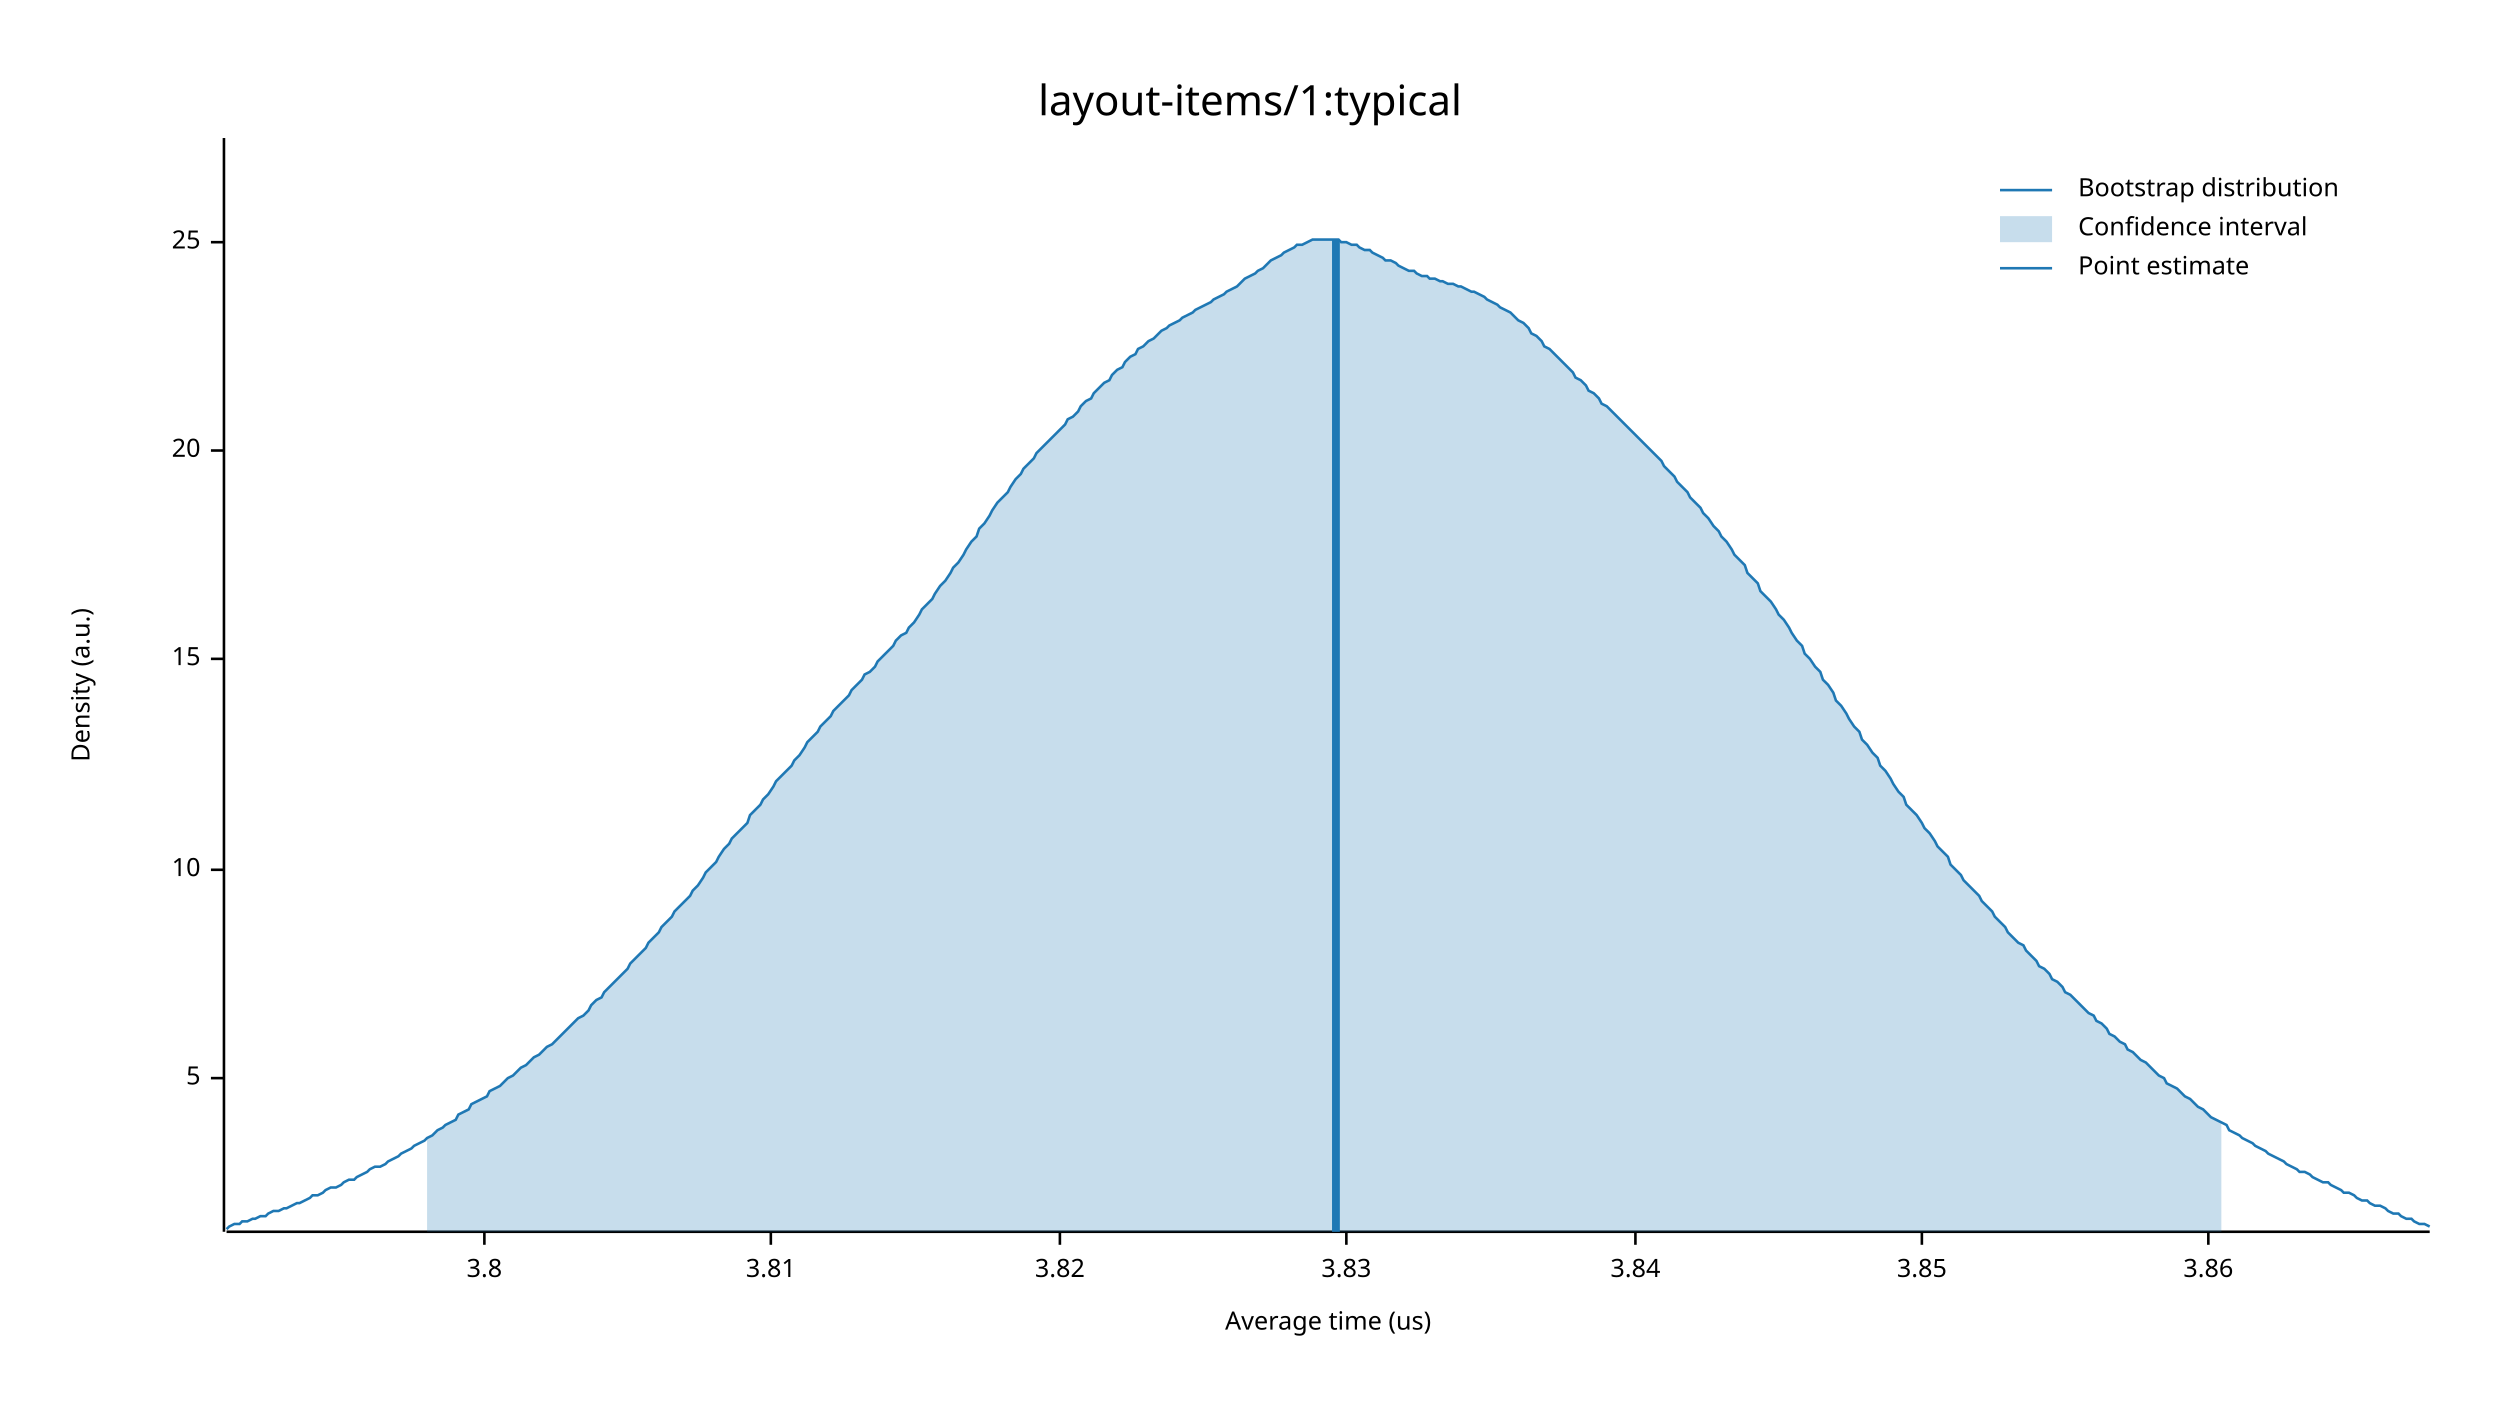
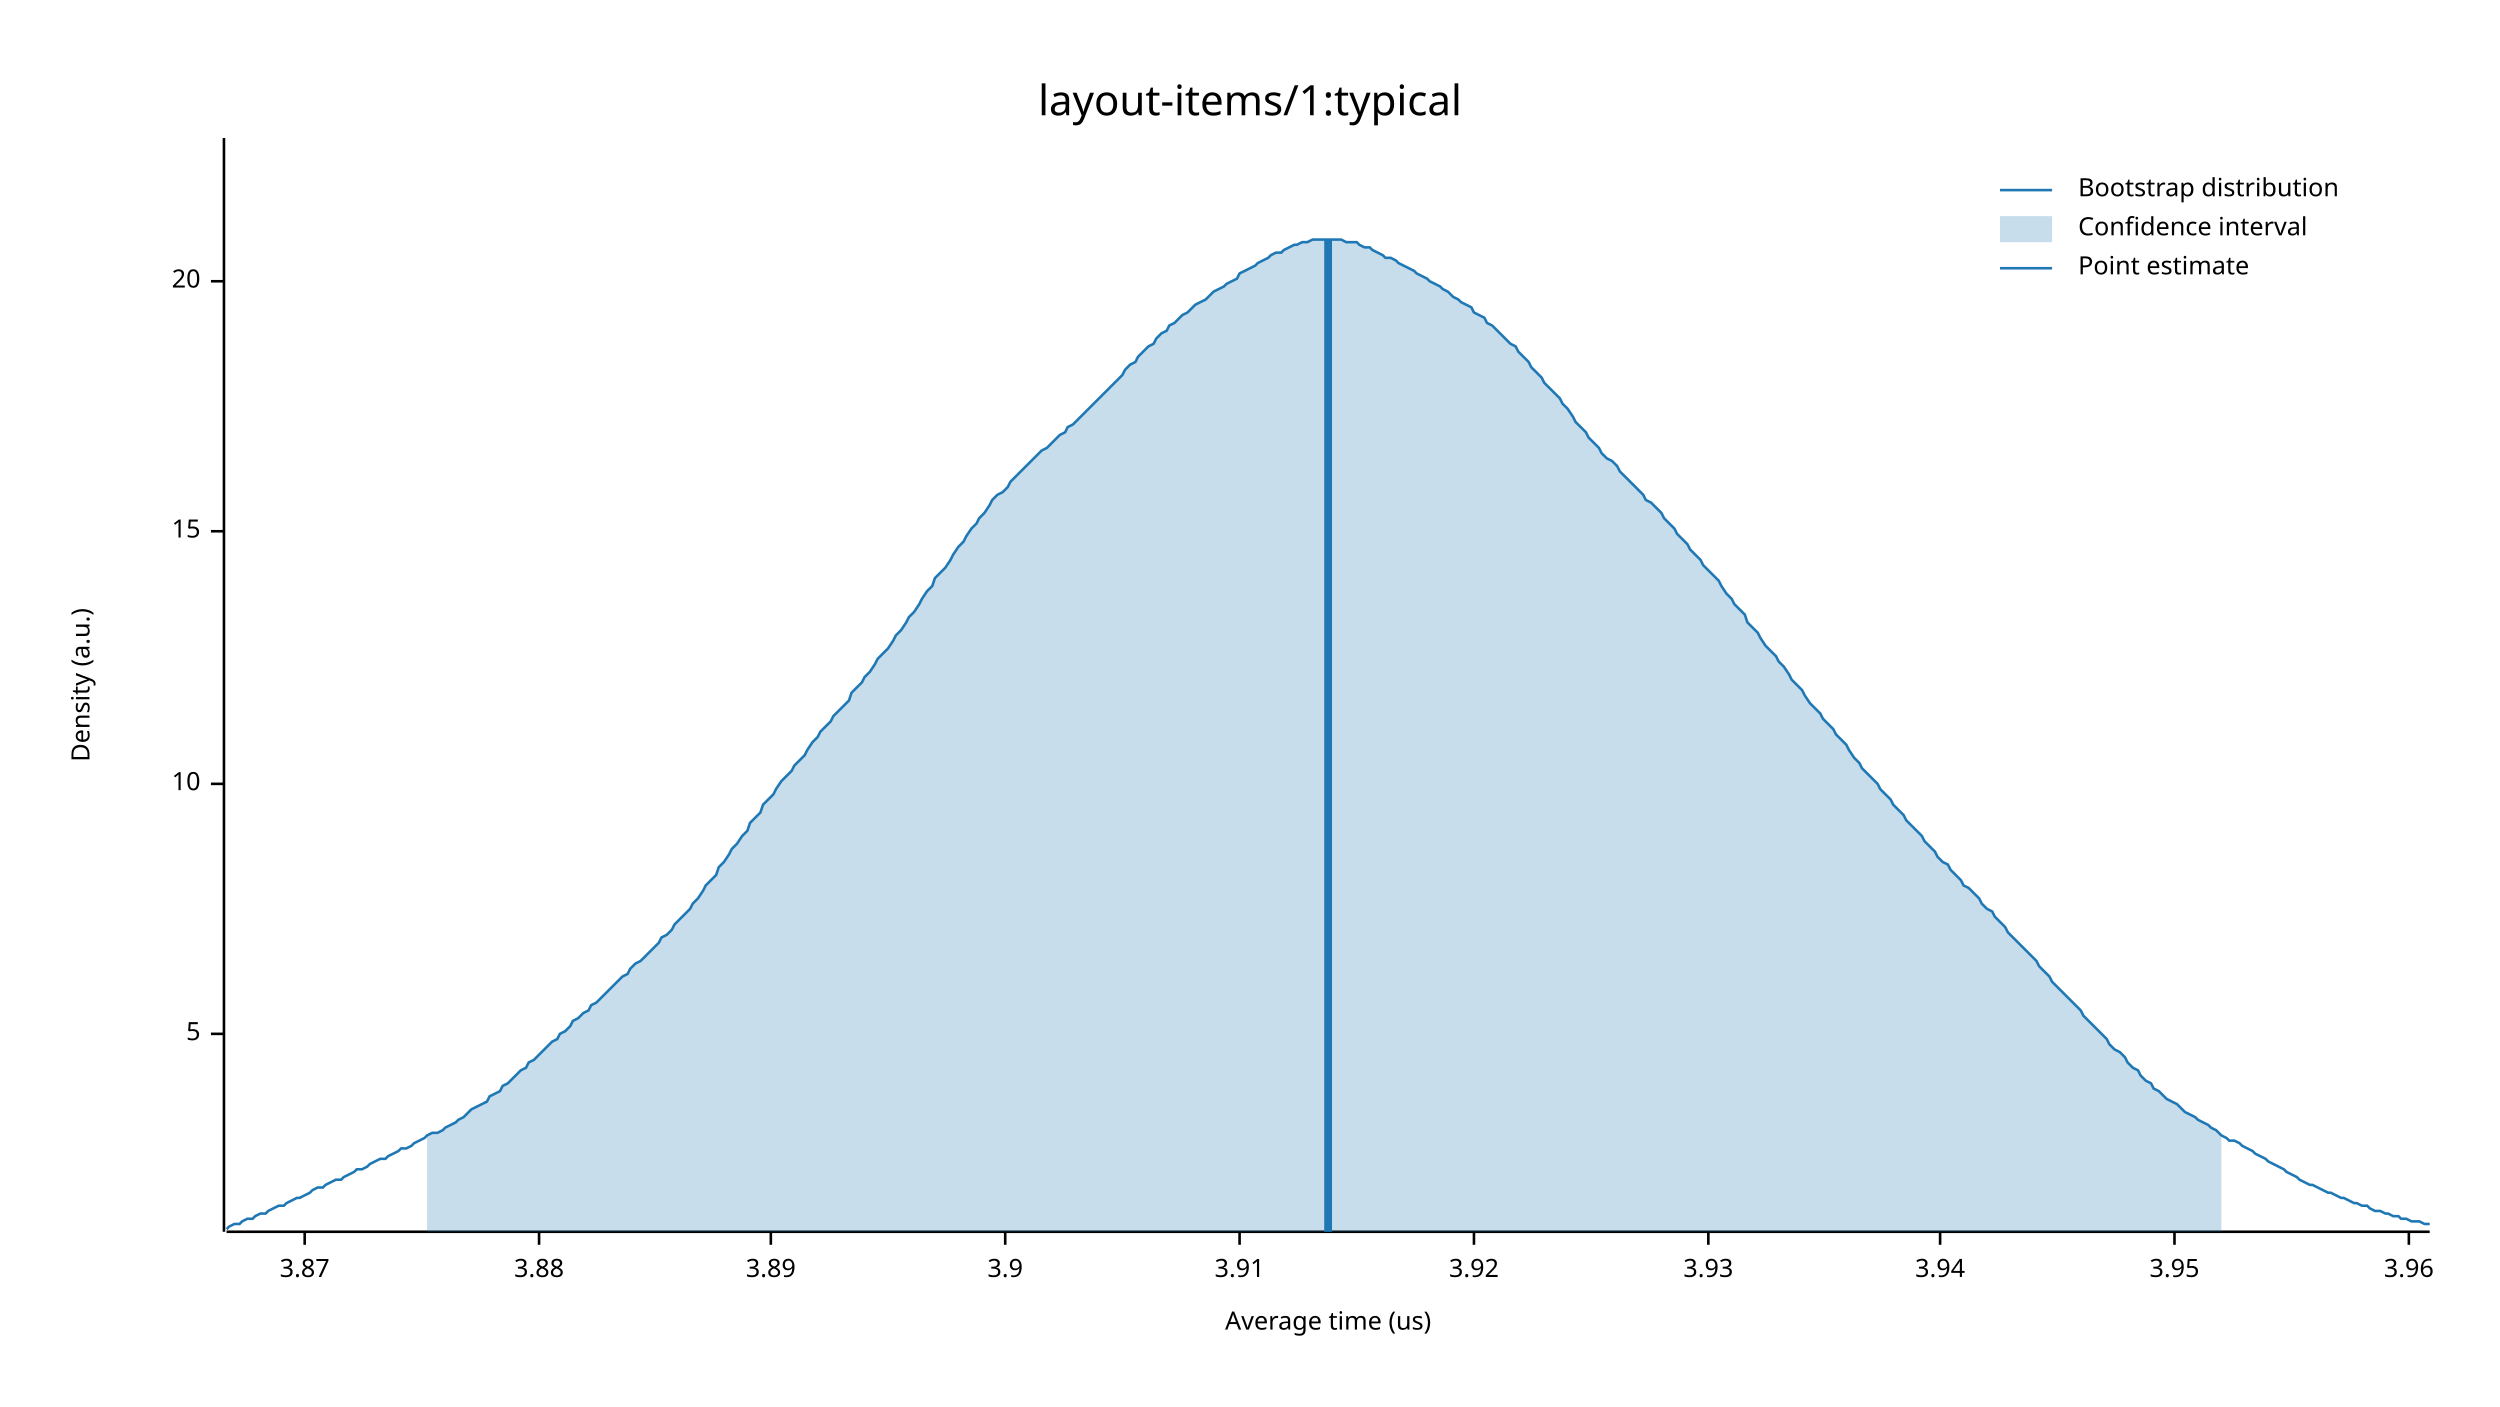
- <svg xmlns="http://www.w3.org/2000/svg" width="960" height="540" viewBox="0 0 960 540">
+ <svg xmlns="http://www.w3.org/2000/svg" style="background-color: white;" width="960" height="540" viewBox="0 0 960 540">
  <text x="480" y="32" dy="0.76em" text-anchor="middle" font-family="sans-serif" font-size="16.129" opacity="1" fill="#000000">
layout-items/1:typical
</text>
  <text x="27" y="263" dy="0.76em" text-anchor="middle" font-family="sans-serif" font-size="9.677" opacity="1" fill="#000000" transform="rotate(270, 27, 263)">
Density (a.u.)
</text>
  <text x="510" y="513" dy="-0.5ex" text-anchor="middle" font-family="sans-serif" font-size="9.677" opacity="1" fill="#000000">
Average time (us)
</text>
  <polyline fill="none" opacity="1" stroke="#000000" stroke-width="1" points="86,53 86,473 " />
-   <text x="77" y="414" dy="0.5ex" text-anchor="end" font-family="sans-serif" font-size="9.677" opacity="1" fill="#000000">
+   <text x="77" y="397" dy="0.5ex" text-anchor="end" font-family="sans-serif" font-size="9.677" opacity="1" fill="#000000">
5
</text>
-   <polyline fill="none" opacity="1" stroke="#000000" stroke-width="1" points="81,414 86,414 " />
-   <text x="77" y="334" dy="0.5ex" text-anchor="end" font-family="sans-serif" font-size="9.677" opacity="1" fill="#000000">
+   <polyline fill="none" opacity="1" stroke="#000000" stroke-width="1" points="81,397 86,397 " />
+   <text x="77" y="301" dy="0.5ex" text-anchor="end" font-family="sans-serif" font-size="9.677" opacity="1" fill="#000000">
10
</text>
-   <polyline fill="none" opacity="1" stroke="#000000" stroke-width="1" points="81,334 86,334 " />
-   <text x="77" y="253" dy="0.5ex" text-anchor="end" font-family="sans-serif" font-size="9.677" opacity="1" fill="#000000">
+   <polyline fill="none" opacity="1" stroke="#000000" stroke-width="1" points="81,301 86,301 " />
+   <text x="77" y="204" dy="0.5ex" text-anchor="end" font-family="sans-serif" font-size="9.677" opacity="1" fill="#000000">
15
</text>
-   <polyline fill="none" opacity="1" stroke="#000000" stroke-width="1" points="81,253 86,253 " />
-   <text x="77" y="173" dy="0.5ex" text-anchor="end" font-family="sans-serif" font-size="9.677" opacity="1" fill="#000000">
+   <polyline fill="none" opacity="1" stroke="#000000" stroke-width="1" points="81,204 86,204 " />
+   <text x="77" y="108" dy="0.5ex" text-anchor="end" font-family="sans-serif" font-size="9.677" opacity="1" fill="#000000">
20
</text>
-   <polyline fill="none" opacity="1" stroke="#000000" stroke-width="1" points="81,173 86,173 " />
-   <text x="77" y="93" dy="0.5ex" text-anchor="end" font-family="sans-serif" font-size="9.677" opacity="1" fill="#000000">
- 25
+   <polyline fill="none" opacity="1" stroke="#000000" stroke-width="1" points="81,108 86,108 " />
+   <polyline fill="none" opacity="1" stroke="#000000" stroke-width="1" points="87,473 933,473 " />
+   <text x="117" y="483" dy="0.76em" text-anchor="middle" font-family="sans-serif" font-size="9.677" opacity="1" fill="#000000">
+ 3.87
</text>
-   <polyline fill="none" opacity="1" stroke="#000000" stroke-width="1" points="81,93 86,93 " />
-   <polyline fill="none" opacity="1" stroke="#000000" stroke-width="1" points="87,473 933,473 " />
-   <text x="186" y="483" dy="0.76em" text-anchor="middle" font-family="sans-serif" font-size="9.677" opacity="1" fill="#000000">
- 3.8
+   <polyline fill="none" opacity="1" stroke="#000000" stroke-width="1" points="117,473 117,478 " />
+   <text x="207" y="483" dy="0.76em" text-anchor="middle" font-family="sans-serif" font-size="9.677" opacity="1" fill="#000000">
+ 3.88
</text>
-   <polyline fill="none" opacity="1" stroke="#000000" stroke-width="1" points="186,473 186,478 " />
+   <polyline fill="none" opacity="1" stroke="#000000" stroke-width="1" points="207,473 207,478 " />
  <text x="296" y="483" dy="0.76em" text-anchor="middle" font-family="sans-serif" font-size="9.677" opacity="1" fill="#000000">
- 3.81
+ 3.89
</text>
  <polyline fill="none" opacity="1" stroke="#000000" stroke-width="1" points="296,473 296,478 " />
-   <text x="407" y="483" dy="0.76em" text-anchor="middle" font-family="sans-serif" font-size="9.677" opacity="1" fill="#000000">
- 3.82
+   <text x="386" y="483" dy="0.76em" text-anchor="middle" font-family="sans-serif" font-size="9.677" opacity="1" fill="#000000">
+ 3.9
</text>
-   <polyline fill="none" opacity="1" stroke="#000000" stroke-width="1" points="407,473 407,478 " />
-   <text x="517" y="483" dy="0.76em" text-anchor="middle" font-family="sans-serif" font-size="9.677" opacity="1" fill="#000000">
- 3.83
+   <polyline fill="none" opacity="1" stroke="#000000" stroke-width="1" points="386,473 386,478 " />
+   <text x="476" y="483" dy="0.76em" text-anchor="middle" font-family="sans-serif" font-size="9.677" opacity="1" fill="#000000">
+ 3.91
</text>
-   <polyline fill="none" opacity="1" stroke="#000000" stroke-width="1" points="517,473 517,478 " />
-   <text x="628" y="483" dy="0.76em" text-anchor="middle" font-family="sans-serif" font-size="9.677" opacity="1" fill="#000000">
- 3.84
+   <polyline fill="none" opacity="1" stroke="#000000" stroke-width="1" points="476,473 476,478 " />
+   <text x="566" y="483" dy="0.76em" text-anchor="middle" font-family="sans-serif" font-size="9.677" opacity="1" fill="#000000">
+ 3.92
</text>
-   <polyline fill="none" opacity="1" stroke="#000000" stroke-width="1" points="628,473 628,478 " />
-   <text x="738" y="483" dy="0.76em" text-anchor="middle" font-family="sans-serif" font-size="9.677" opacity="1" fill="#000000">
- 3.85
+   <polyline fill="none" opacity="1" stroke="#000000" stroke-width="1" points="566,473 566,478 " />
+   <text x="656" y="483" dy="0.76em" text-anchor="middle" font-family="sans-serif" font-size="9.677" opacity="1" fill="#000000">
+ 3.93
</text>
-   <polyline fill="none" opacity="1" stroke="#000000" stroke-width="1" points="738,473 738,478 " />
-   <text x="848" y="483" dy="0.76em" text-anchor="middle" font-family="sans-serif" font-size="9.677" opacity="1" fill="#000000">
- 3.86
+   <polyline fill="none" opacity="1" stroke="#000000" stroke-width="1" points="656,473 656,478 " />
+   <text x="745" y="483" dy="0.76em" text-anchor="middle" font-family="sans-serif" font-size="9.677" opacity="1" fill="#000000">
+ 3.94
</text>
-   <polyline fill="none" opacity="1" stroke="#000000" stroke-width="1" points="848,473 848,478 " />
-   <polyline fill="none" opacity="1" stroke="#1F78B4" stroke-width="1" points="87,472 88,471 90,470 92,470 93,469 95,469 97,468 98,468 100,467 102,467 103,466 105,465 107,465 109,464 110,464 112,463 114,462 115,462 117,461 119,460 120,459 122,459 124,458 125,457 127,456 129,456 131,455 132,454 134,453 136,453 137,452 139,451 141,450 142,449 144,448 146,448 148,447 149,446 151,445 153,444 154,443 156,442 158,441 159,440 161,439 163,438 164,437 166,436 168,434 170,433 171,432 173,431 175,430 176,428 178,427 180,426 181,424 183,423 185,422 187,421 188,419 190,418 192,417 193,416 195,414 197,413 198,412 200,410 202,409 203,408 205,406 207,405 209,403 210,402 212,401 214,399 215,398 217,396 219,394 220,393 222,391 224,390 226,388 227,386 229,384 231,383 232,381 234,379 236,377 237,376 239,374 241,372 242,370 244,368 246,366 248,364 249,362 251,360 253,358 254,356 256,354 258,352 259,350 261,348 263,346 265,344 266,342 268,340 270,337 271,335 273,333 275,331 276,329 278,326 280,324 281,322 283,320 285,318 287,316 288,313 290,311 292,309 293,307 295,305 297,302 298,300 300,298 302,296 304,294 305,292 307,290 309,287 310,285 312,283 314,281 315,279 317,277 319,275 320,273 322,271 324,269 326,267 327,265 329,263 331,261 332,259 334,258 336,256 337,254 339,252 341,250 343,248 344,246 346,244 348,243 349,241 351,239 353,236 354,234 356,232 358,230 359,228 361,225 363,223 365,220 366,218 368,216 370,213 371,211 373,208 375,206 376,203 378,201 380,198 381,196 383,193 385,191 387,189 388,187 390,184 392,182 393,180 395,178 397,176 398,174 400,172 402,170 404,168 405,167 407,165 409,163 410,161 412,160 414,158 415,156 417,154 419,153 420,151 422,149 424,147 426,146 427,144 429,142 431,141 432,139 434,137 436,136 437,134 439,133 441,131 443,130 444,129 446,127 448,126 449,125 451,124 453,123 454,122 456,121 458,120 459,119 461,118 463,117 465,116 466,115 468,114 470,113 471,112 473,111 475,110 476,109 478,107 480,106 482,105 483,104 485,103 487,101 488,100 490,99 492,98 493,97 495,96 497,95 498,94 500,94 502,93 504,92 505,92 507,92 509,92 510,92 512,92 514,92 515,93 517,93 519,94 521,94 522,95 524,96 526,96 527,97 529,98 531,99 532,100 534,100 536,101 537,102 539,103 541,104 543,104 544,105 546,106 548,106 549,107 551,107 553,108 554,108 556,109 558,109 560,110 561,110 563,111 565,112 566,112 568,113 570,114 571,115 573,116 575,117 576,118 578,119 580,120 582,122 583,123 585,124 587,126 588,128 590,129 592,131 593,133 595,134 597,136 599,138 600,139 602,141 604,143 605,145 607,146 609,148 610,150 612,151 614,153 615,155 617,156 619,158 621,160 622,161 624,163 626,165 627,166 629,168 631,170 632,171 634,173 636,175 638,177 639,179 641,181 643,183 644,185 646,187 648,189 649,191 651,193 653,195 654,197 656,199 658,202 660,204 661,206 663,208 665,211 666,213 668,215 670,217 671,220 673,222 675,224 676,227 678,229 680,231 682,234 683,236 685,238 687,241 688,243 690,246 692,248 693,251 695,253 697,256 699,258 700,261 702,263 704,266 705,269 707,271 709,274 710,276 712,279 714,281 715,284 717,286 719,289 721,291 722,294 724,296 726,299 727,301 729,304 731,306 732,309 734,311 736,313 738,316 739,318 741,320 743,323 744,325 746,327 748,329 749,332 751,334 753,336 754,338 756,340 758,342 760,344 761,346 763,348 765,350 766,352 768,354 770,356 771,358 773,360 775,362 777,363 778,365 780,367 782,369 783,371 785,372 787,374 788,376 790,377 792,379 793,381 795,382 797,384 799,386 800,387 802,389 804,390 805,392 807,393 809,395 810,397 812,398 814,400 816,401 817,403 819,404 821,406 822,407 824,408 826,410 827,411 829,413 831,414 832,416 834,417 836,418 838,420 839,421 841,422 843,424 844,425 846,426 848,428 849,429 851,430 853,431 855,432 856,434 858,435 860,436 861,437 863,438 865,439 866,440 868,441 870,442 871,443 873,444 875,445 877,446 878,447 880,448 882,449 883,450 885,450 887,451 888,452 890,453 892,454 894,454 895,455 897,456 899,457 900,458 902,458 904,459 905,460 907,461 909,461 910,462 912,463 914,463 916,464 917,465 919,466 921,466 922,467 924,468 926,468 927,469 929,470 931,470 933,471 " />
-   <polygon opacity="0.25" fill="#1F78B4" points="164,437 166,436 168,434 170,433 171,432 173,431 175,430 176,428 178,427 180,426 181,424 183,423 185,422 187,421 188,419 190,418 192,417 193,416 195,414 197,413 198,412 200,410 202,409 203,408 205,406 207,405 209,403 210,402 212,401 214,399 215,398 217,396 219,394 220,393 222,391 224,390 226,388 227,386 229,384 231,383 232,381 234,379 236,377 237,376 239,374 241,372 242,370 244,368 246,366 248,364 249,362 251,360 253,358 254,356 256,354 258,352 259,350 261,348 263,346 265,344 266,342 268,340 270,337 271,335 273,333 275,331 276,329 278,326 280,324 281,322 283,320 285,318 287,316 288,313 290,311 292,309 293,307 295,305 297,302 298,300 300,298 302,296 304,294 305,292 307,290 309,287 310,285 312,283 314,281 315,279 317,277 319,275 320,273 322,271 324,269 326,267 327,265 329,263 331,261 332,259 334,258 336,256 337,254 339,252 341,250 343,248 344,246 346,244 348,243 349,241 351,239 353,236 354,234 356,232 358,230 359,228 361,225 363,223 365,220 366,218 368,216 370,213 371,211 373,208 375,206 376,203 378,201 380,198 381,196 383,193 385,191 387,189 388,187 390,184 392,182 393,180 395,178 397,176 398,174 400,172 402,170 404,168 405,167 407,165 409,163 410,161 412,160 414,158 415,156 417,154 419,153 420,151 422,149 424,147 426,146 427,144 429,142 431,141 432,139 434,137 436,136 437,134 439,133 441,131 443,130 444,129 446,127 448,126 449,125 451,124 453,123 454,122 456,121 458,120 459,119 461,118 463,117 465,116 466,115 468,114 470,113 471,112 473,111 475,110 476,109 478,107 480,106 482,105 483,104 485,103 487,101 488,100 490,99 492,98 493,97 495,96 497,95 498,94 500,94 502,93 504,92 505,92 507,92 509,92 510,92 512,92 514,92 515,93 517,93 519,94 521,94 522,95 524,96 526,96 527,97 529,98 531,99 532,100 534,100 536,101 537,102 539,103 541,104 543,104 544,105 546,106 548,106 549,107 551,107 553,108 554,108 556,109 558,109 560,110 561,110 563,111 565,112 566,112 568,113 570,114 571,115 573,116 575,117 576,118 578,119 580,120 582,122 583,123 585,124 587,126 588,128 590,129 592,131 593,133 595,134 597,136 599,138 600,139 602,141 604,143 605,145 607,146 609,148 610,150 612,151 614,153 615,155 617,156 619,158 621,160 622,161 624,163 626,165 627,166 629,168 631,170 632,171 634,173 636,175 638,177 639,179 641,181 643,183 644,185 646,187 648,189 649,191 651,193 653,195 654,197 656,199 658,202 660,204 661,206 663,208 665,211 666,213 668,215 670,217 671,220 673,222 675,224 676,227 678,229 680,231 682,234 683,236 685,238 687,241 688,243 690,246 692,248 693,251 695,253 697,256 699,258 700,261 702,263 704,266 705,269 707,271 709,274 710,276 712,279 714,281 715,284 717,286 719,289 721,291 722,294 724,296 726,299 727,301 729,304 731,306 732,309 734,311 736,313 738,316 739,318 741,320 743,323 744,325 746,327 748,329 749,332 751,334 753,336 754,338 756,340 758,342 760,344 761,346 763,348 765,350 766,352 768,354 770,356 771,358 773,360 775,362 777,363 778,365 780,367 782,369 783,371 785,372 787,374 788,376 790,377 792,379 793,381 795,382 797,384 799,386 800,387 802,389 804,390 805,392 807,393 809,395 810,397 812,398 814,400 816,401 817,403 819,404 821,406 822,407 824,408 826,410 827,411 829,413 831,414 832,416 834,417 836,418 838,420 839,421 841,422 843,424 844,425 846,426 848,428 849,429 851,430 853,431 853,473 164,473 " />
-   <polyline fill="none" opacity="1" stroke="#1F78B4" stroke-width="3" points="513,473 513,92 " />
+   <polyline fill="none" opacity="1" stroke="#000000" stroke-width="1" points="745,473 745,478 " />
+   <text x="835" y="483" dy="0.76em" text-anchor="middle" font-family="sans-serif" font-size="9.677" opacity="1" fill="#000000">
+ 3.95
+ </text>
+   <polyline fill="none" opacity="1" stroke="#000000" stroke-width="1" points="835,473 835,478 " />
+   <text x="925" y="483" dy="0.76em" text-anchor="middle" font-family="sans-serif" font-size="9.677" opacity="1" fill="#000000">
+ 3.96
+ </text>
+   <polyline fill="none" opacity="1" stroke="#000000" stroke-width="1" points="925,473 925,478 " />
+   <polyline fill="none" opacity="1" stroke="#1F78B4" stroke-width="1" points="87,472 88,471 90,470 92,470 93,469 95,468 97,468 98,467 100,466 102,466 103,465 105,464 107,463 109,463 110,462 112,461 114,460 115,460 117,459 119,458 120,457 122,456 124,456 125,455 127,454 129,453 131,453 132,452 134,451 136,450 137,449 139,449 141,448 142,447 144,446 146,445 148,445 149,444 151,443 153,442 154,441 156,441 158,440 159,439 161,438 163,437 164,436 166,435 168,435 170,434 171,433 173,432 175,431 176,430 178,429 180,427 181,426 183,425 185,424 187,423 188,421 190,420 192,419 193,417 195,416 197,414 198,413 200,411 202,410 203,408 205,407 207,405 209,403 210,402 212,400 214,399 215,397 217,396 219,394 220,392 222,391 224,389 226,388 227,386 229,385 231,383 232,382 234,380 236,378 237,377 239,375 241,374 242,372 244,370 246,369 248,367 249,366 251,364 253,362 254,360 256,359 258,357 259,355 261,353 263,351 265,349 266,347 268,345 270,342 271,340 273,338 275,336 276,333 278,331 280,328 281,326 283,324 285,321 287,319 288,316 290,314 292,312 293,309 295,307 297,305 298,303 300,300 302,298 304,296 305,294 307,292 309,290 310,288 312,285 314,283 315,281 317,279 319,277 320,275 322,273 324,271 326,269 327,266 329,264 331,262 332,260 334,258 336,255 337,253 339,251 341,249 343,246 344,244 346,242 348,239 349,237 351,235 353,232 354,230 356,227 358,225 359,222 361,220 363,218 365,215 366,213 368,210 370,208 371,206 373,203 375,201 376,199 378,197 380,194 381,192 383,190 385,189 387,187 388,185 390,183 392,181 393,180 395,178 397,176 398,175 400,173 402,172 404,170 405,169 407,167 409,166 410,164 412,163 414,161 415,160 417,158 419,156 420,155 422,153 424,151 426,149 427,148 429,146 431,144 432,142 434,140 436,139 437,137 439,135 441,133 443,132 444,130 446,128 448,127 449,125 451,124 453,122 454,121 456,120 458,118 459,117 461,116 463,115 465,113 466,112 468,111 470,110 471,109 473,108 475,107 476,105 478,104 480,103 482,102 483,101 485,100 487,99 488,98 490,97 492,97 493,96 495,95 497,94 498,94 500,93 502,93 504,92 505,92 507,92 509,92 510,92 512,92 514,92 515,92 517,93 519,93 521,93 522,94 524,95 526,95 527,96 529,97 531,98 532,99 534,99 536,100 537,101 539,102 541,103 543,104 544,105 546,106 548,107 549,108 551,109 553,110 554,111 556,112 558,114 560,115 561,116 563,117 565,118 566,120 568,121 570,122 571,124 573,125 575,127 576,128 578,130 580,132 582,133 583,135 585,137 587,139 588,141 590,143 592,145 593,147 595,149 597,151 599,153 600,155 602,157 604,160 605,162 607,164 609,166 610,168 612,170 614,172 615,174 617,176 619,177 621,179 622,181 624,183 626,185 627,186 629,188 631,190 632,192 634,193 636,195 638,197 639,199 641,201 643,203 644,205 646,207 648,209 649,211 651,213 653,215 654,217 656,219 658,221 660,223 661,225 663,228 665,230 666,232 668,234 670,236 671,239 673,241 675,243 676,245 678,248 680,250 682,252 683,254 685,256 687,259 688,261 690,263 692,265 693,267 695,270 697,272 699,274 700,276 702,278 704,280 705,282 707,284 709,286 710,288 712,291 714,293 715,295 717,297 719,299 721,301 722,303 724,305 726,307 727,309 729,311 731,313 732,315 734,317 736,319 738,321 739,323 741,325 743,327 744,329 746,331 748,332 749,334 751,336 753,338 754,340 756,341 758,343 760,345 761,347 763,349 765,350 766,352 768,354 770,356 771,358 773,360 775,362 777,364 778,365 780,367 782,369 783,371 785,373 787,375 788,377 790,379 792,381 793,382 795,384 797,386 799,388 800,390 802,392 804,394 805,395 807,397 809,399 810,401 812,403 814,404 816,406 817,408 819,410 821,411 822,413 824,415 826,416 827,418 829,419 831,421 832,422 834,423 836,424 838,426 839,427 841,428 843,429 844,430 846,431 848,432 849,433 851,434 853,436 855,437 856,438 858,438 860,439 861,440 863,441 865,442 866,443 868,444 870,445 871,446 873,447 875,448 877,449 878,450 880,451 882,452 883,453 885,454 887,455 888,455 890,456 892,457 894,458 895,458 897,459 899,460 900,460 902,461 904,462 905,462 907,463 909,463 910,464 912,465 914,465 916,466 917,466 919,467 921,467 922,468 924,468 926,469 927,469 929,469 931,470 933,470 " />
+   <polygon opacity="0.25" fill="#1F78B4" points="164,436 166,435 168,435 170,434 171,433 173,432 175,431 176,430 178,429 180,427 181,426 183,425 185,424 187,423 188,421 190,420 192,419 193,417 195,416 197,414 198,413 200,411 202,410 203,408 205,407 207,405 209,403 210,402 212,400 214,399 215,397 217,396 219,394 220,392 222,391 224,389 226,388 227,386 229,385 231,383 232,382 234,380 236,378 237,377 239,375 241,374 242,372 244,370 246,369 248,367 249,366 251,364 253,362 254,360 256,359 258,357 259,355 261,353 263,351 265,349 266,347 268,345 270,342 271,340 273,338 275,336 276,333 278,331 280,328 281,326 283,324 285,321 287,319 288,316 290,314 292,312 293,309 295,307 297,305 298,303 300,300 302,298 304,296 305,294 307,292 309,290 310,288 312,285 314,283 315,281 317,279 319,277 320,275 322,273 324,271 326,269 327,266 329,264 331,262 332,260 334,258 336,255 337,253 339,251 341,249 343,246 344,244 346,242 348,239 349,237 351,235 353,232 354,230 356,227 358,225 359,222 361,220 363,218 365,215 366,213 368,210 370,208 371,206 373,203 375,201 376,199 378,197 380,194 381,192 383,190 385,189 387,187 388,185 390,183 392,181 393,180 395,178 397,176 398,175 400,173 402,172 404,170 405,169 407,167 409,166 410,164 412,163 414,161 415,160 417,158 419,156 420,155 422,153 424,151 426,149 427,148 429,146 431,144 432,142 434,140 436,139 437,137 439,135 441,133 443,132 444,130 446,128 448,127 449,125 451,124 453,122 454,121 456,120 458,118 459,117 461,116 463,115 465,113 466,112 468,111 470,110 471,109 473,108 475,107 476,105 478,104 480,103 482,102 483,101 485,100 487,99 488,98 490,97 492,97 493,96 495,95 497,94 498,94 500,93 502,93 504,92 505,92 507,92 509,92 510,92 512,92 514,92 515,92 517,93 519,93 521,93 522,94 524,95 526,95 527,96 529,97 531,98 532,99 534,99 536,100 537,101 539,102 541,103 543,104 544,105 546,106 548,107 549,108 551,109 553,110 554,111 556,112 558,114 560,115 561,116 563,117 565,118 566,120 568,121 570,122 571,124 573,125 575,127 576,128 578,130 580,132 582,133 583,135 585,137 587,139 588,141 590,143 592,145 593,147 595,149 597,151 599,153 600,155 602,157 604,160 605,162 607,164 609,166 610,168 612,170 614,172 615,174 617,176 619,177 621,179 622,181 624,183 626,185 627,186 629,188 631,190 632,192 634,193 636,195 638,197 639,199 641,201 643,203 644,205 646,207 648,209 649,211 651,213 653,215 654,217 656,219 658,221 660,223 661,225 663,228 665,230 666,232 668,234 670,236 671,239 673,241 675,243 676,245 678,248 680,250 682,252 683,254 685,256 687,259 688,261 690,263 692,265 693,267 695,270 697,272 699,274 700,276 702,278 704,280 705,282 707,284 709,286 710,288 712,291 714,293 715,295 717,297 719,299 721,301 722,303 724,305 726,307 727,309 729,311 731,313 732,315 734,317 736,319 738,321 739,323 741,325 743,327 744,329 746,331 748,332 749,334 751,336 753,338 754,340 756,341 758,343 760,345 761,347 763,349 765,350 766,352 768,354 770,356 771,358 773,360 775,362 777,364 778,365 780,367 782,369 783,371 785,373 787,375 788,377 790,379 792,381 793,382 795,384 797,386 799,388 800,390 802,392 804,394 805,395 807,397 809,399 810,401 812,403 814,404 816,406 817,408 819,410 821,411 822,413 824,415 826,416 827,418 829,419 831,421 832,422 834,423 836,424 838,426 839,427 841,428 843,429 844,430 846,431 848,432 849,433 851,434 853,436 853,473 164,473 " />
+   <polyline fill="none" opacity="1" stroke="#1F78B4" stroke-width="3" points="510,473 510,92 " />
  <text x="798" y="68" dy="0.76em" text-anchor="start" font-family="sans-serif" font-size="9.677" opacity="1" fill="#000000">
Bootstrap distribution
</text>
  <text x="798" y="83" dy="0.76em" text-anchor="start" font-family="sans-serif" font-size="9.677" opacity="1" fill="#000000">
Confidence interval
</text>
  <text x="798" y="98" dy="0.76em" text-anchor="start" font-family="sans-serif" font-size="9.677" opacity="1" fill="#000000">
Point estimate
</text>
  <polyline fill="none" opacity="1" stroke="#1F78B4" stroke-width="1" points="768,73 788,73 " />
  <rect x="768" y="83" width="20" height="10" opacity="0.25" fill="#1F78B4" stroke="none" />
  <polyline fill="none" opacity="1" stroke="#1F78B4" stroke-width="1" points="768,103 788,103 " />
</svg>
